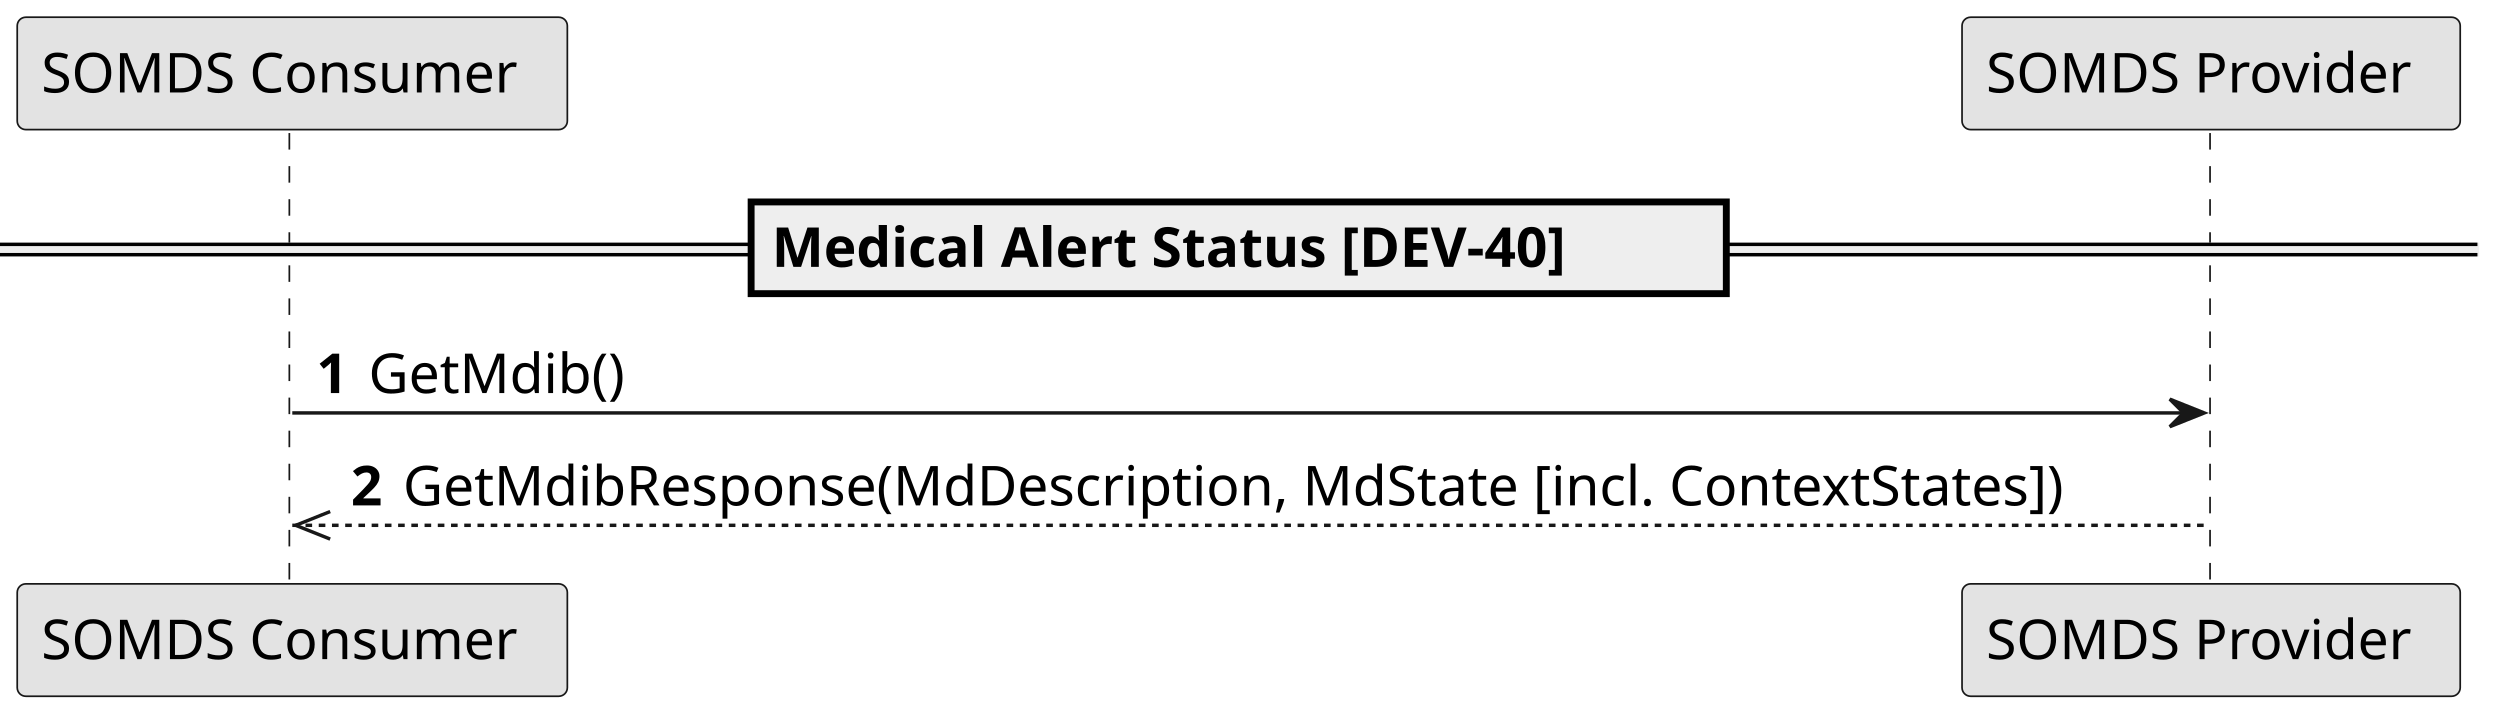
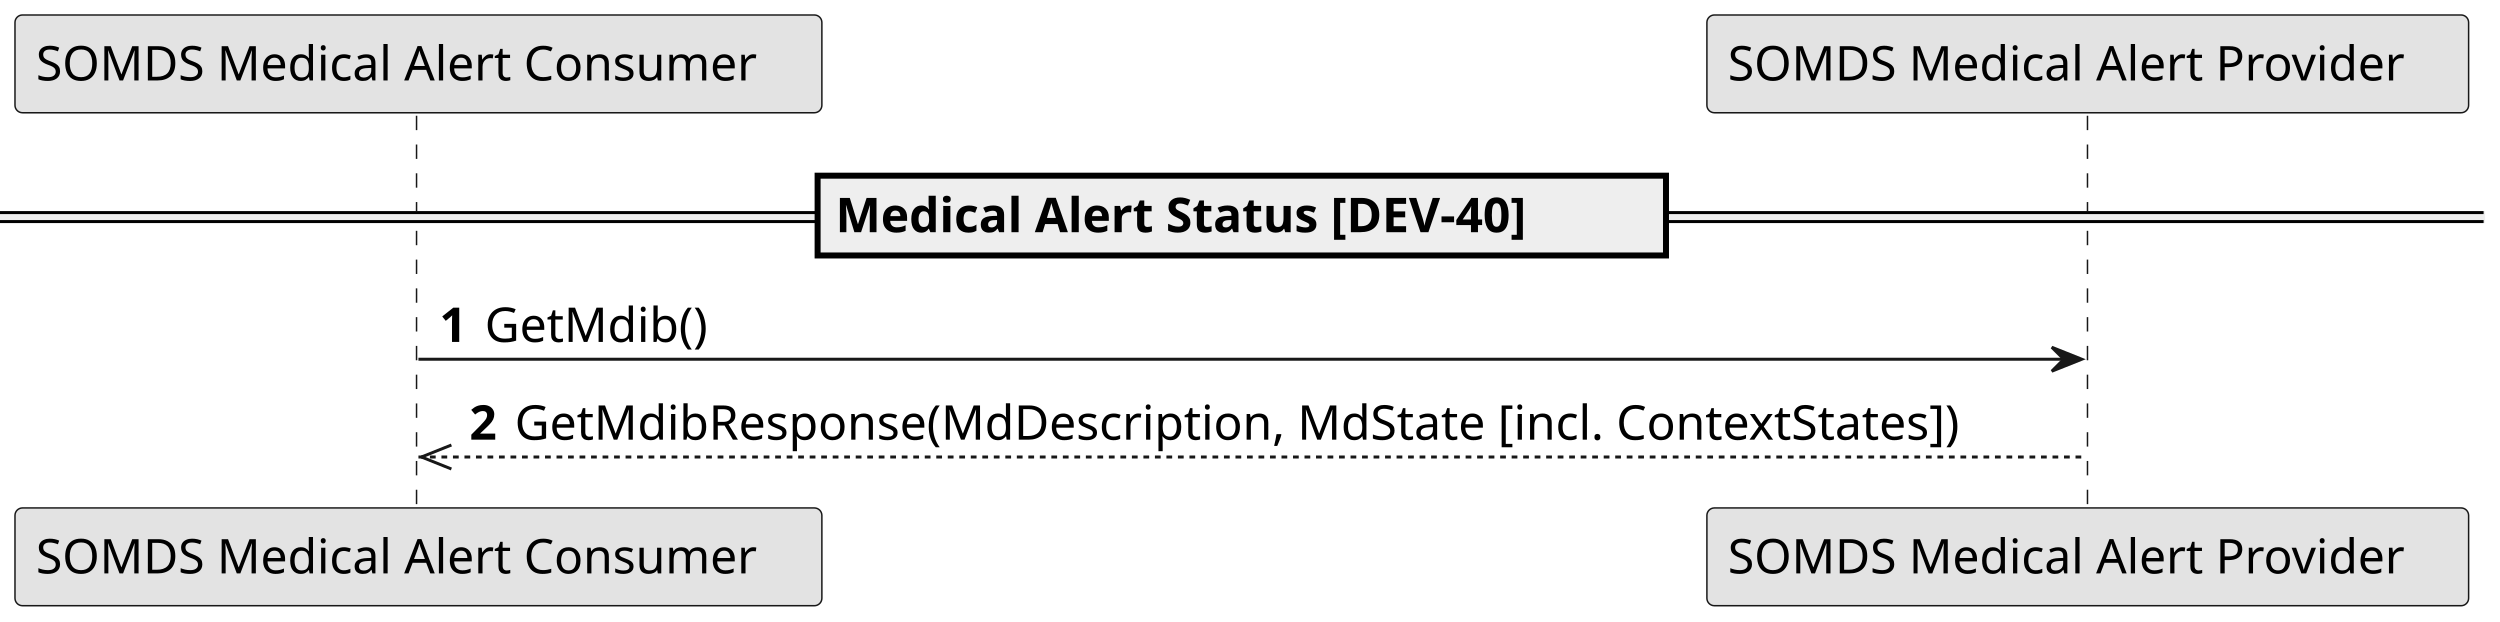
- <svg xmlns="http://www.w3.org/2000/svg" contentStyleType="text/css" height="216.667px" preserveAspectRatio="none" style="width:756px;height:216px;background:#FFFFFF;" version="1.1" viewBox="0 0 756 216" width="756.25px" zoomAndPan="magnify">
+ <svg xmlns="http://www.w3.org/2000/svg" contentStyleType="text/css" data-diagram-type="SEQUENCE" height="216.667px" preserveAspectRatio="none" style="width:869px;height:216px;background:#FFFFFF;" version="1.1" viewBox="0 0 869 216" width="869.792px" zoomAndPan="magnify">
  <defs />
  <g>
-     <line style="stroke:#181818;stroke-width:0.521;stroke-dasharray:5.0,5.0;" x1="87.5" x2="87.5" y1="40.234" y2="177.604" />
-     <line style="stroke:#181818;stroke-width:0.521;stroke-dasharray:5.0,5.0;" x1="668.319" x2="668.319" y1="40.234" y2="177.604" />
-     <rect fill="#E3E3E3" height="33.984" rx="2.604" ry="2.604" style="stroke:#181818;stroke-width:0.521;" width="166.357" x="5.208" y="5.208" />
-     <text fill="#000000" font-family="sans-serif" font-size="16.667" lengthAdjust="spacing" textLength="151.774" x="12.5" y="27.97">SOMDS Consumer</text>
-     <rect fill="#E3E3E3" height="33.984" rx="2.604" ry="2.604" style="stroke:#181818;stroke-width:0.521;" width="166.357" x="5.208" y="176.562" />
-     <text fill="#000000" font-family="sans-serif" font-size="16.667" lengthAdjust="spacing" textLength="151.774" x="12.5" y="199.325">SOMDS Consumer</text>
-     <rect fill="#E3E3E3" height="33.984" rx="2.604" ry="2.604" style="stroke:#181818;stroke-width:0.521;" width="150.651" x="593.319" y="5.208" />
-     <text fill="#000000" font-family="sans-serif" font-size="16.667" lengthAdjust="spacing" textLength="136.068" x="600.61" y="27.97">SOMDS Provider</text>
-     <rect fill="#E3E3E3" height="33.984" rx="2.604" ry="2.604" style="stroke:#181818;stroke-width:0.521;" width="150.651" x="593.319" y="176.562" />
-     <text fill="#000000" font-family="sans-serif" font-size="16.667" lengthAdjust="spacing" textLength="136.068" x="600.61" y="199.325">SOMDS Provider</text>
-     <rect fill="#EEEEEE" height="3.125" style="stroke:#EEEEEE;stroke-width:1.042;" width="749.178" x="0" y="73.893" />
-     <line style="stroke:#000000;stroke-width:1.042;" x1="0" x2="749.178" y1="73.893" y2="73.893" />
-     <line style="stroke:#000000;stroke-width:1.042;" x1="0" x2="749.178" y1="77.018" y2="77.018" />
-     <rect fill="#EEEEEE" height="27.734" style="stroke:#000000;stroke-width:2.083;" width="294.897" x="227.14" y="61.068" />
-     <text fill="#000000" font-family="sans-serif" font-size="16.667" font-weight="bold" lengthAdjust="spacing" textLength="280.314" x="233.39" y="80.705">Medical Alert Status [DEV-40]</text>
-     <polygon fill="#181818" points="656.144,120.703,666.561,124.87,656.144,129.036,660.311,124.87" style="stroke:#181818;stroke-width:1.042;" />
-     <line style="stroke:#181818;stroke-width:1.042;" x1="88.387" x2="662.394" y1="124.87" y2="124.87" />
-     <text fill="#000000" font-family="sans-serif" font-size="16.667" font-weight="bold" lengthAdjust="spacing" textLength="11.597" x="95.679" y="118.856">1</text>
-     <text fill="#000000" font-family="sans-serif" font-size="16.667" lengthAdjust="spacing" textLength="82.878" x="111.442" y="118.856">GetMdib()</text>
-     <line style="stroke:#181818;stroke-width:1.042;" x1="89.429" x2="99.845" y1="158.854" y2="154.688" />
-     <line style="stroke:#181818;stroke-width:1.042;" x1="89.429" x2="99.845" y1="158.854" y2="163.021" />
-     <line style="stroke:#181818;stroke-width:1.042;stroke-dasharray:2.0,2.0;" x1="88.387" x2="667.602" y1="158.854" y2="158.854" />
-     <text fill="#000000" font-family="sans-serif" font-size="16.667" font-weight="bold" lengthAdjust="spacing" textLength="11.597" x="106.095" y="152.84">2</text>
-     <text fill="#000000" font-family="sans-serif" font-size="16.667" lengthAdjust="spacing" textLength="539.494" x="121.859" y="152.84">GetMdibResponse(MdDescription, MdState [incl. ContextStates])</text>
+     <g>
+       <rect fill="#000000" fill-opacity="0" height="137.37" width="8.333" x="141.28" y="40.234" />
+       <line style="stroke:#181818;stroke-width:0.521;stroke-dasharray:5.0,5.0;" x1="144.792" x2="144.792" y1="40.234" y2="177.604" />
+     </g>
+     <g>
+       <rect fill="#000000" fill-opacity="0" height="137.37" width="8.333" x="721.537" y="40.234" />
+       <line style="stroke:#181818;stroke-width:0.521;stroke-dasharray:5.0,5.0;" x1="725.61" x2="725.61" y1="40.234" y2="177.604" />
+     </g>
+     <g class="participant participant-head" data-participant="consumer">
+       <rect fill="#E3E3E3" height="33.984" rx="2.604" ry="2.604" style="stroke:#181818;stroke-width:0.521;" width="280.477" x="5.208" y="5.208" />
+       <text fill="#000000" font-family="sans-serif" font-size="16.667" lengthAdjust="spacing" textLength="265.894" x="12.5" y="27.97">SOMDS Medical Alert Consumer</text>
+     </g>
+     <g class="participant participant-tail" data-participant="consumer">
+       <rect fill="#E3E3E3" height="33.984" rx="2.604" ry="2.604" style="stroke:#181818;stroke-width:0.521;" width="280.477" x="5.208" y="176.562" />
+       <text fill="#000000" font-family="sans-serif" font-size="16.667" lengthAdjust="spacing" textLength="265.894" x="12.5" y="199.325">SOMDS Medical Alert Consumer</text>
+     </g>
+     <g class="participant participant-head" data-participant="provider">
+       <rect fill="#E3E3E3" height="33.984" rx="2.604" ry="2.604" style="stroke:#181818;stroke-width:0.521;" width="264.771" x="593.319" y="5.208" />
+       <text fill="#000000" font-family="sans-serif" font-size="16.667" lengthAdjust="spacing" textLength="250.187" x="600.61" y="27.97">SOMDS Medical Alert Provider</text>
+     </g>
+     <g class="participant participant-tail" data-participant="provider">
+       <rect fill="#E3E3E3" height="33.984" rx="2.604" ry="2.604" style="stroke:#181818;stroke-width:0.521;" width="264.771" x="593.319" y="176.562" />
+       <text fill="#000000" font-family="sans-serif" font-size="16.667" lengthAdjust="spacing" textLength="250.187" x="600.61" y="199.325">SOMDS Medical Alert Provider</text>
+     </g>
+     <rect fill="#EEEEEE" height="3.125" style="stroke:#EEEEEE;stroke-width:1.042;" width="863.298" x="0" y="73.893" />
+     <line style="stroke:#000000;stroke-width:1.042;" x1="0" x2="863.298" y1="73.893" y2="73.893" />
+     <line style="stroke:#000000;stroke-width:1.042;" x1="0" x2="863.298" y1="77.018" y2="77.018" />
+     <rect fill="#EEEEEE" height="27.734" style="stroke:#000000;stroke-width:2.083;" width="294.897" x="284.2" y="61.068" />
+     <text fill="#000000" font-family="sans-serif" font-size="16.667" font-weight="bold" lengthAdjust="spacing" textLength="280.314" x="290.45" y="80.705">Medical Alert Status [DEV-40]</text>
+     <g class="message" data-participant-1="consumer" data-participant-2="provider">
+       <polygon fill="#181818" points="713.204,120.703,723.621,124.87,713.204,129.036,717.371,124.87" style="stroke:#181818;stroke-width:1.042;" />
+       <line style="stroke:#181818;stroke-width:1.042;" x1="145.447" x2="719.454" y1="124.87" y2="124.87" />
+       <text fill="#000000" font-family="sans-serif" font-size="16.667" font-weight="bold" lengthAdjust="spacing" textLength="11.597" x="152.738" y="118.856">1</text>
+       <text fill="#000000" font-family="sans-serif" font-size="16.667" lengthAdjust="spacing" textLength="82.878" x="168.502" y="118.856">GetMdib()</text>
+     </g>
+     <g class="message" data-participant-1="provider" data-participant-2="consumer">
+       <line style="stroke:#181818;stroke-width:1.042;" x1="146.488" x2="156.905" y1="158.854" y2="154.688" />
+       <line style="stroke:#181818;stroke-width:1.042;" x1="146.488" x2="156.905" y1="158.854" y2="163.021" />
+       <line style="stroke:#181818;stroke-width:1.042;stroke-dasharray:2.0,2.0;" x1="145.447" x2="724.662" y1="158.854" y2="158.854" />
+       <text fill="#000000" font-family="sans-serif" font-size="16.667" font-weight="bold" lengthAdjust="spacing" textLength="11.597" x="163.155" y="152.84">2</text>
+       <text fill="#000000" font-family="sans-serif" font-size="16.667" lengthAdjust="spacing" textLength="539.494" x="178.918" y="152.84">GetMdibResponse(MdDescription, MdState [incl. ContextStates])</text>
+     </g>
  </g>
</svg>
